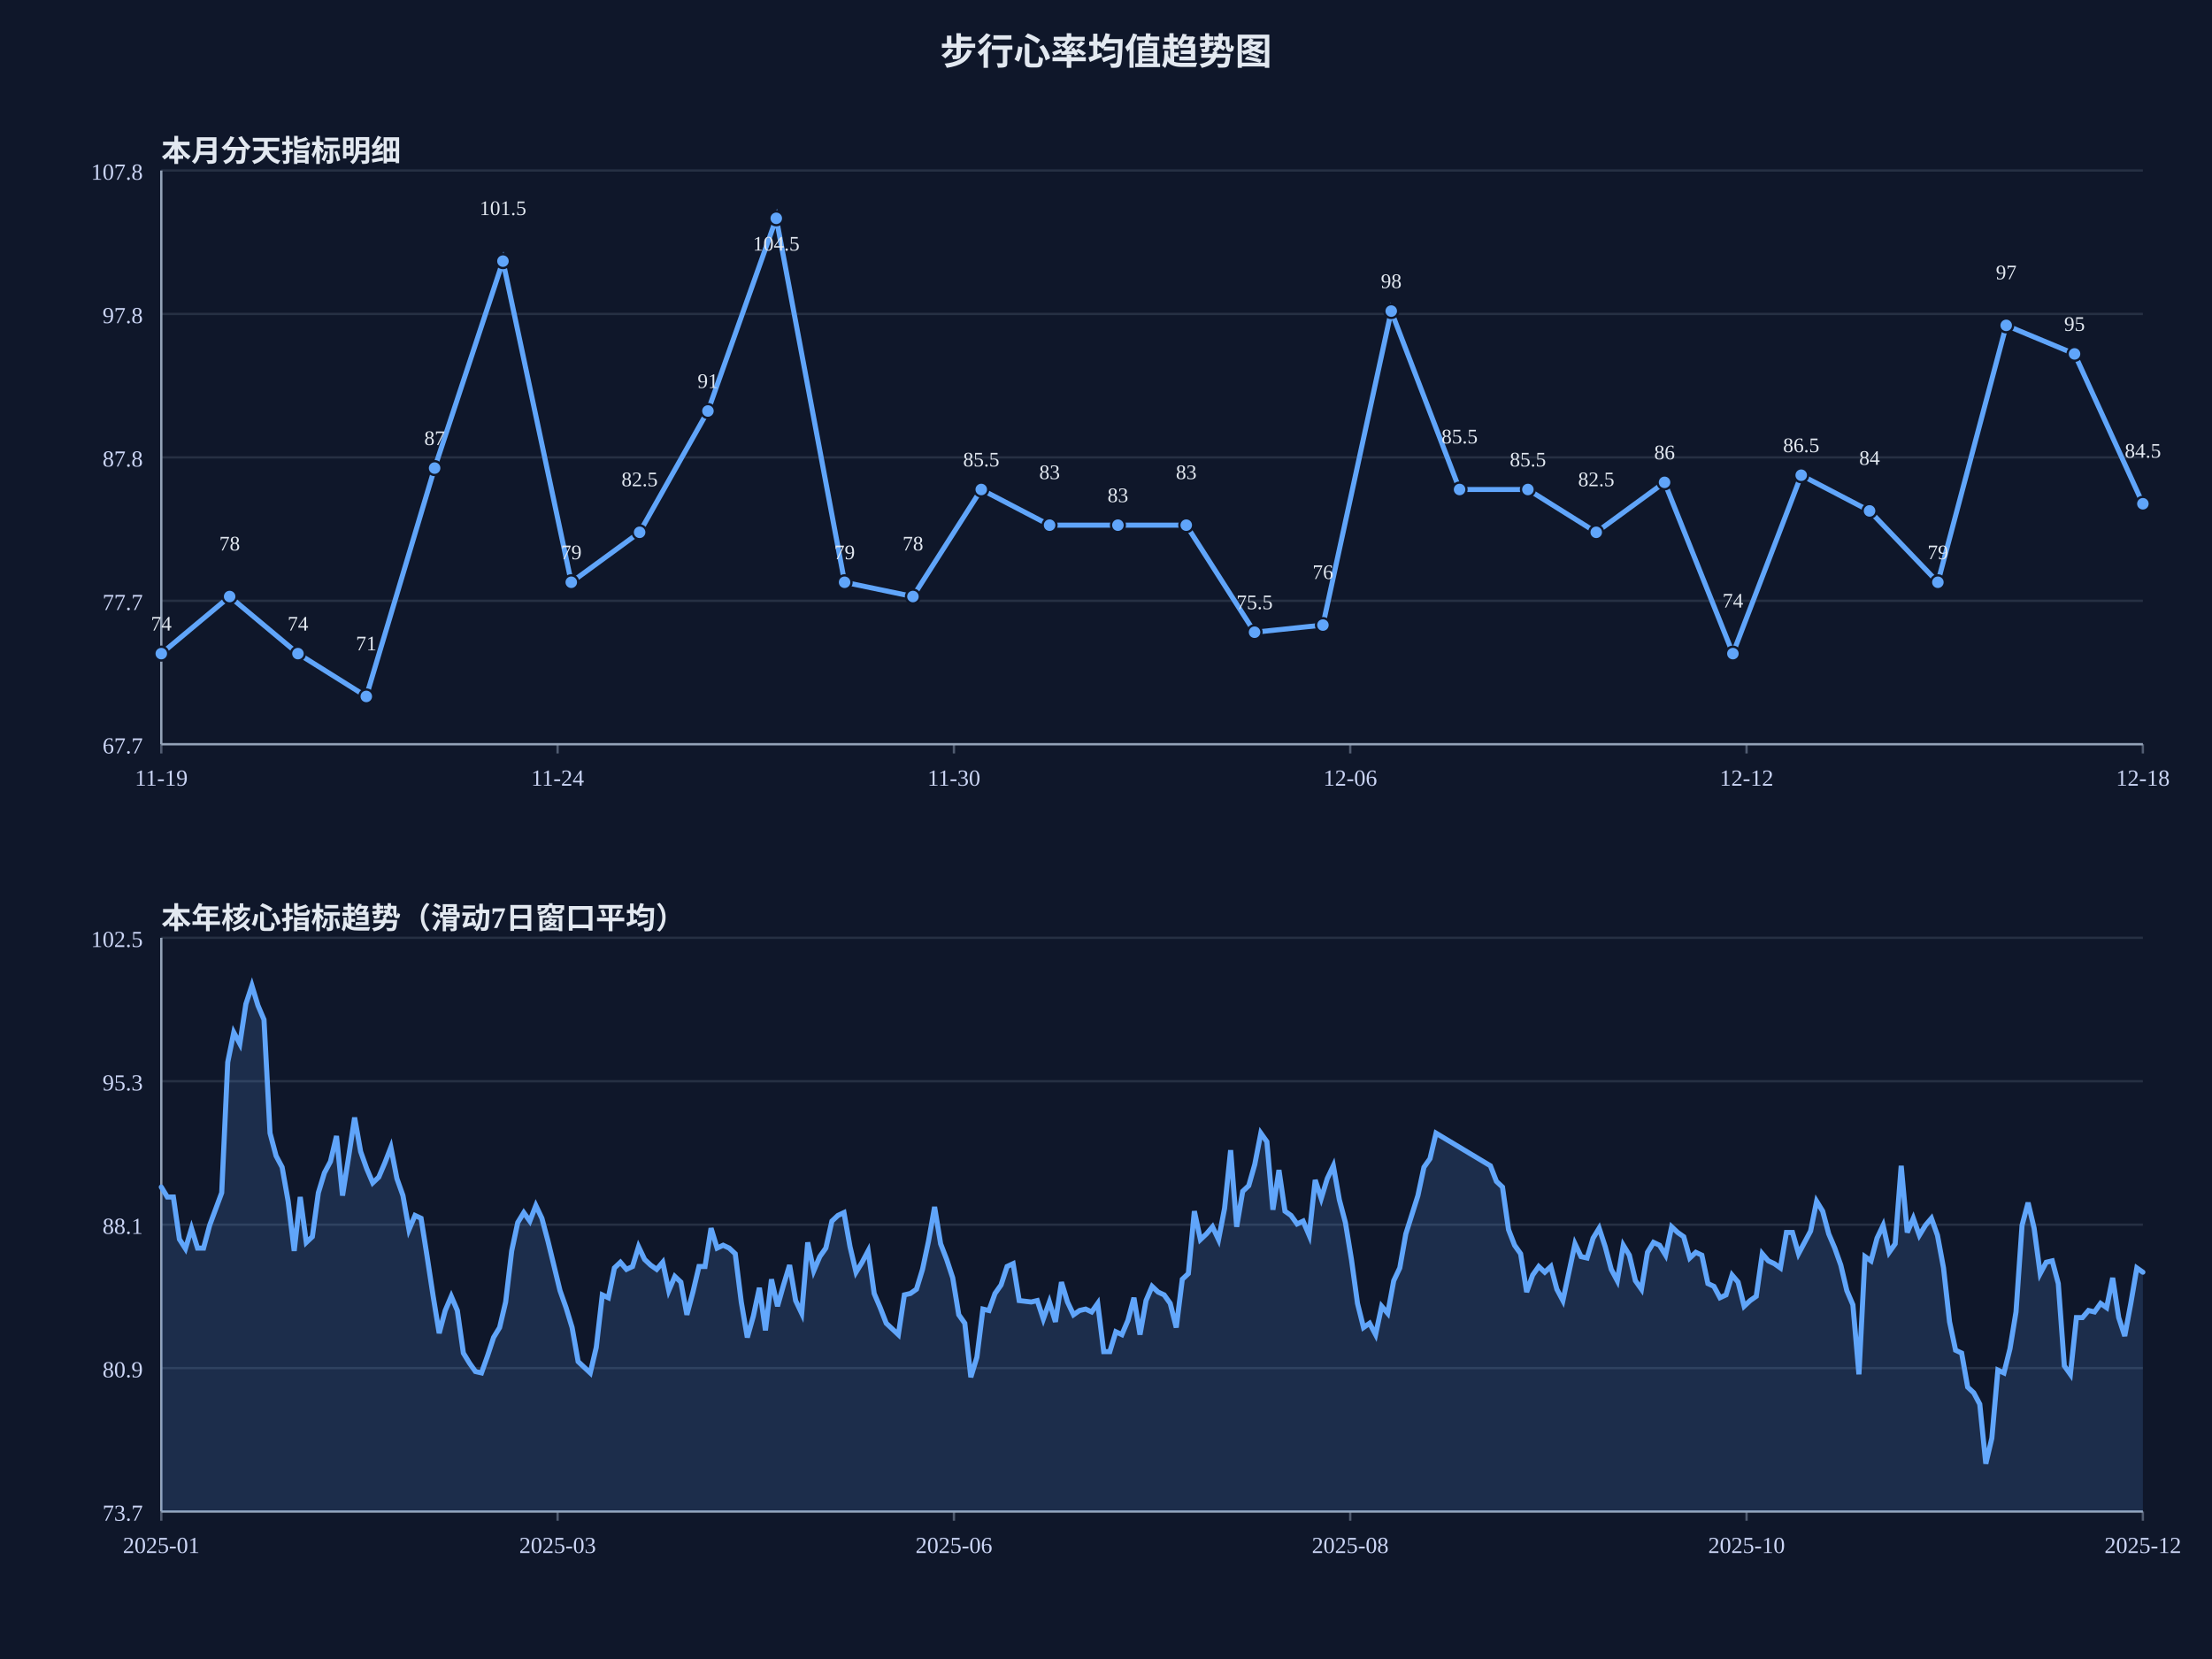
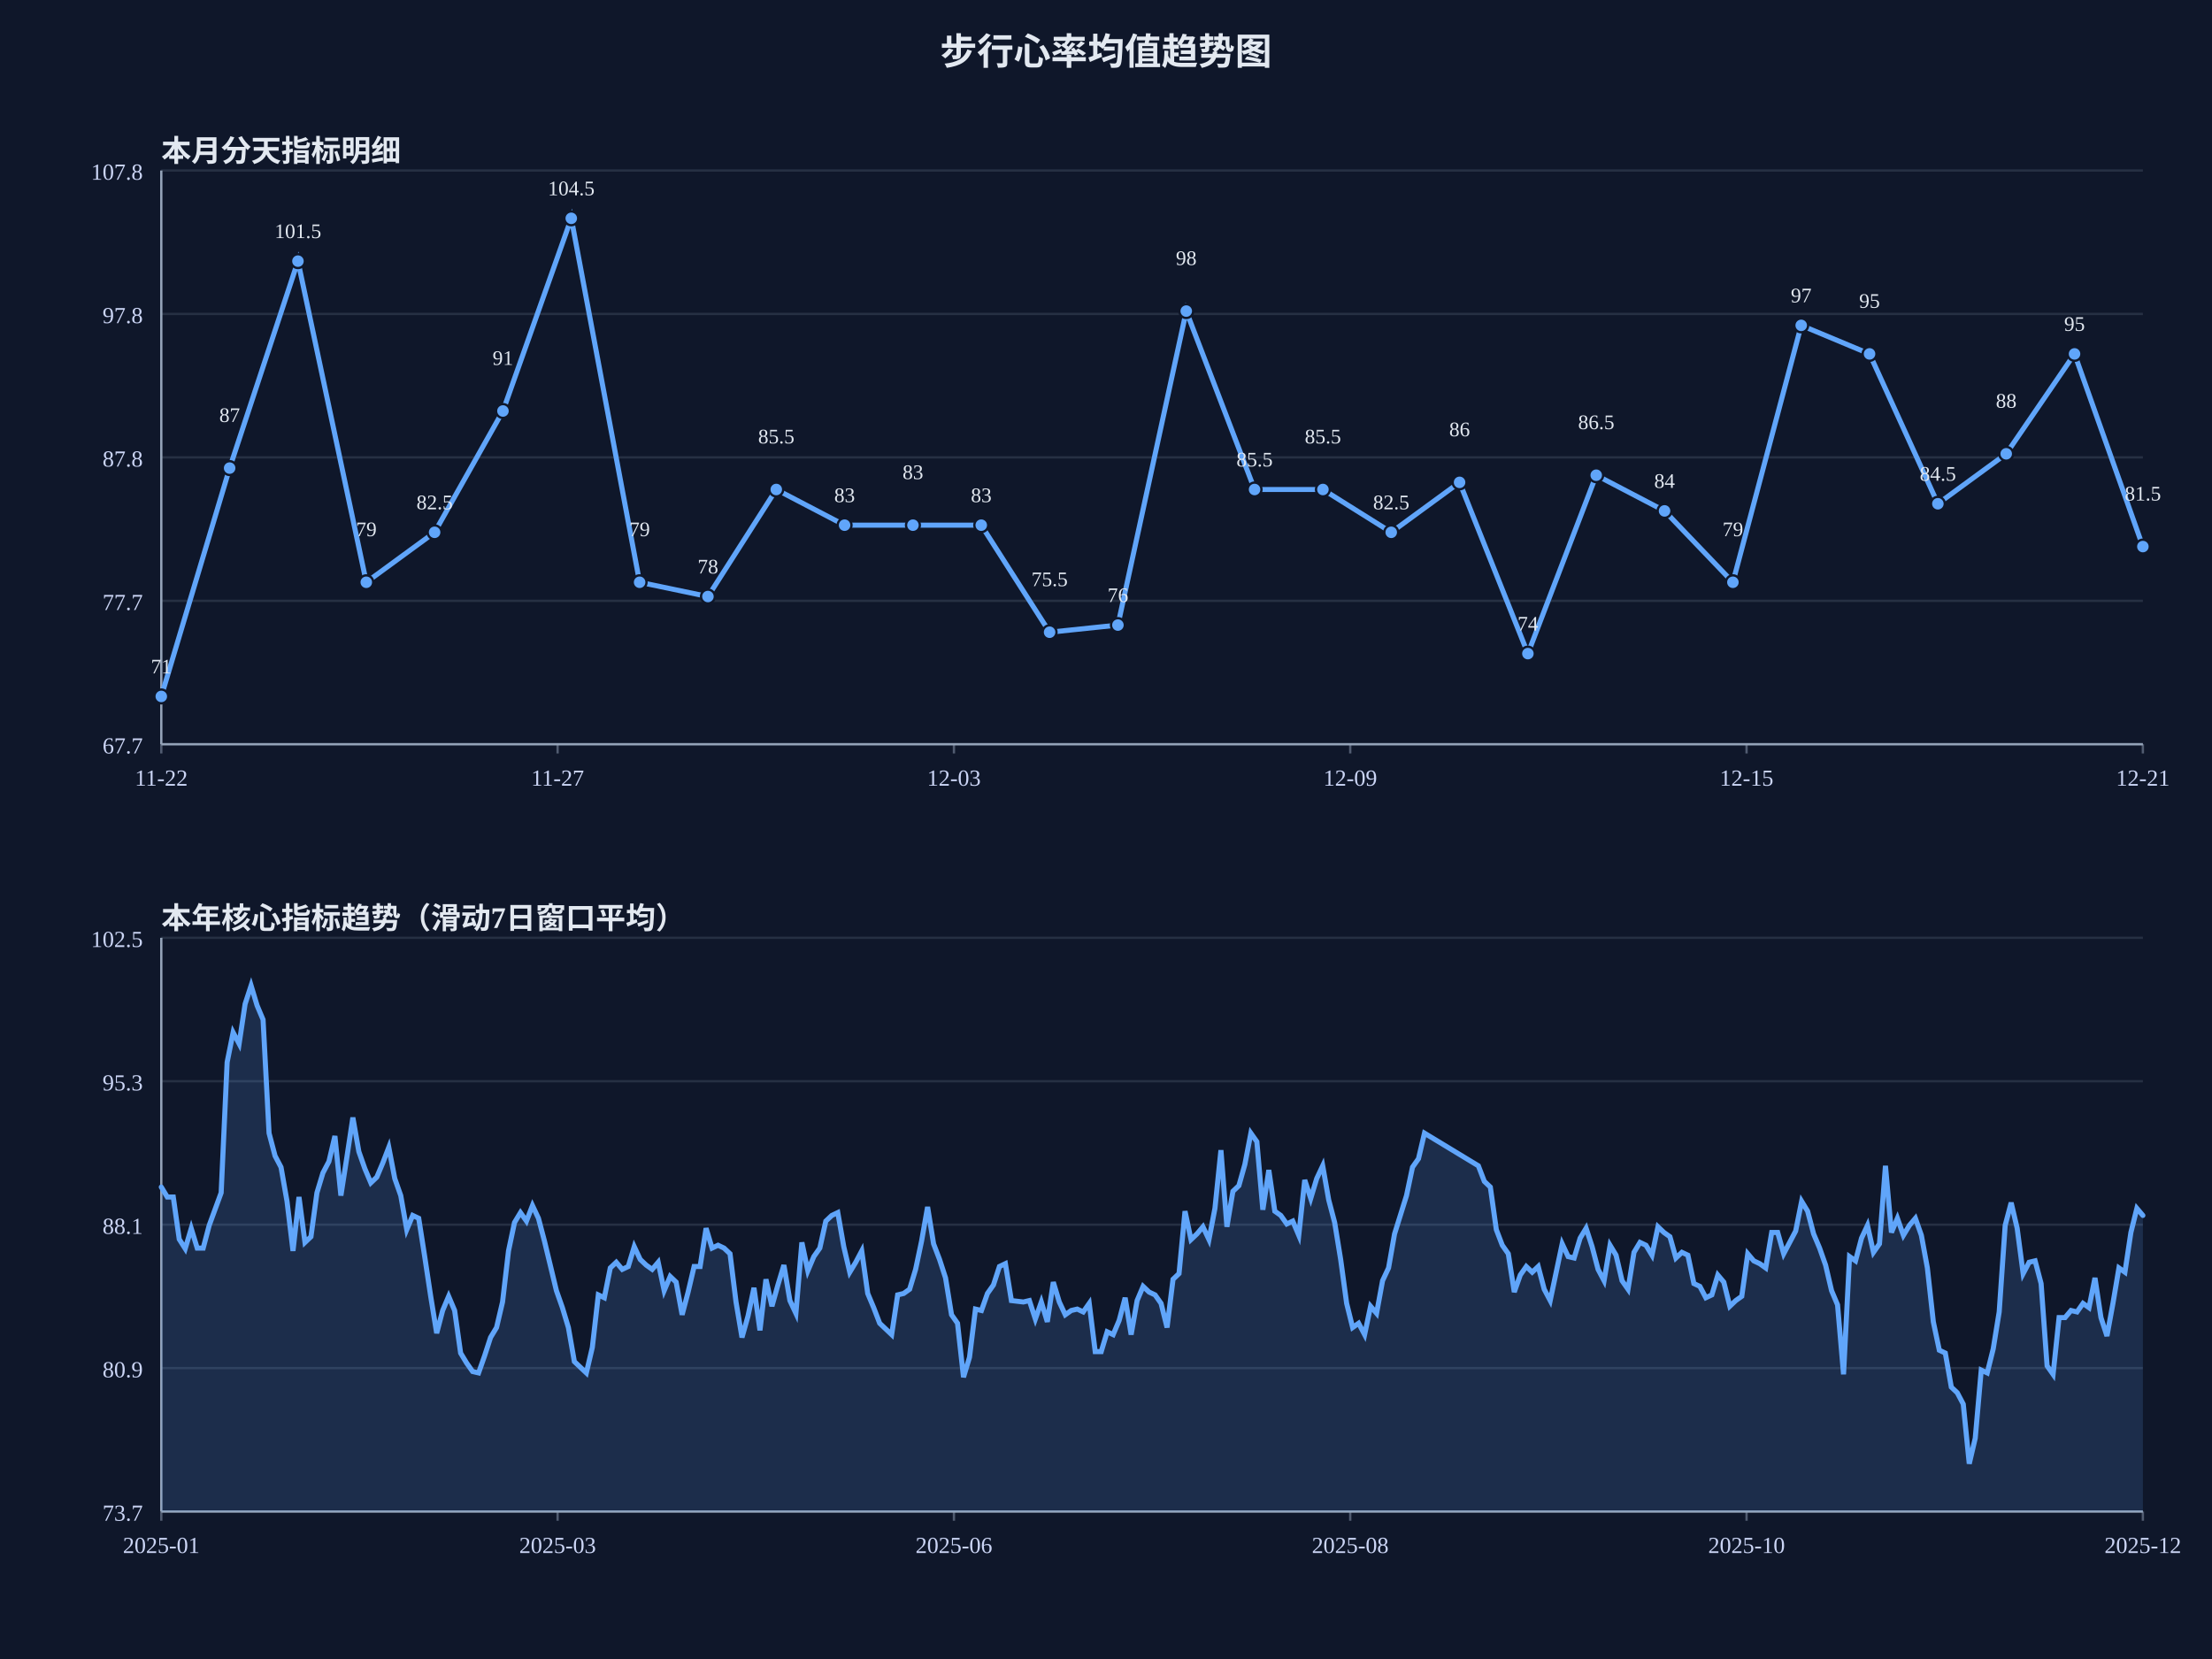
<svg xmlns="http://www.w3.org/2000/svg" viewBox="0 0 960 720" width="960" height="720">
  <rect width="960" height="720" fill="#0f172a" />
  <text x="480" y="28" fill="#e2e8f0" font-size="16" font-weight="700" text-anchor="middle">步行心率均值趋势图</text>
  <text x="70" y="70" fill="#e2e8f0" font-size="13" font-weight="600">本月分天指标明细</text>
  <line x1="70" y1="323.00" x2="930" y2="323.00" stroke="#94a3b8" stroke-opacity="0.18" stroke-width="1" />
  <text x="62" y="327.00" fill="#cbd5f5" font-size="10" text-anchor="end">67.7</text>
  <line x1="70" y1="260.75" x2="930" y2="260.75" stroke="#94a3b8" stroke-opacity="0.18" stroke-width="1" />
  <text x="62" y="264.75" fill="#cbd5f5" font-size="10" text-anchor="end">77.7</text>
  <line x1="70" y1="198.50" x2="930" y2="198.50" stroke="#94a3b8" stroke-opacity="0.18" stroke-width="1" />
  <text x="62" y="202.50" fill="#cbd5f5" font-size="10" text-anchor="end">87.8</text>
  <line x1="70" y1="136.25" x2="930" y2="136.25" stroke="#94a3b8" stroke-opacity="0.18" stroke-width="1" />
  <text x="62" y="140.25" fill="#cbd5f5" font-size="10" text-anchor="end">97.8</text>
  <line x1="70" y1="74.00" x2="930" y2="74.00" stroke="#94a3b8" stroke-opacity="0.18" stroke-width="1" />
  <text x="62" y="78.00" fill="#cbd5f5" font-size="10" text-anchor="end">107.8</text>
  <line x1="70.00" y1="323" x2="70.00" y2="327" stroke="#94a3b8" stroke-opacity="0.5" stroke-width="1" />
-   <text x="70.00" y="341" fill="#cbd5f5" font-size="10" text-anchor="middle">11-19</text>
+   <text x="70.00" y="341" fill="#cbd5f5" font-size="10" text-anchor="middle">11-22</text>
  <line x1="242.00" y1="323" x2="242.00" y2="327" stroke="#94a3b8" stroke-opacity="0.5" stroke-width="1" />
-   <text x="242.00" y="341" fill="#cbd5f5" font-size="10" text-anchor="middle">11-24</text>
+   <text x="242.00" y="341" fill="#cbd5f5" font-size="10" text-anchor="middle">11-27</text>
  <line x1="414.00" y1="323" x2="414.00" y2="327" stroke="#94a3b8" stroke-opacity="0.5" stroke-width="1" />
-   <text x="414.00" y="341" fill="#cbd5f5" font-size="10" text-anchor="middle">11-30</text>
+   <text x="414.00" y="341" fill="#cbd5f5" font-size="10" text-anchor="middle">12-03</text>
  <line x1="586.00" y1="323" x2="586.00" y2="327" stroke="#94a3b8" stroke-opacity="0.5" stroke-width="1" />
-   <text x="586.00" y="341" fill="#cbd5f5" font-size="10" text-anchor="middle">12-06</text>
+   <text x="586.00" y="341" fill="#cbd5f5" font-size="10" text-anchor="middle">12-09</text>
  <line x1="758.00" y1="323" x2="758.00" y2="327" stroke="#94a3b8" stroke-opacity="0.5" stroke-width="1" />
-   <text x="758.00" y="341" fill="#cbd5f5" font-size="10" text-anchor="middle">12-12</text>
+   <text x="758.00" y="341" fill="#cbd5f5" font-size="10" text-anchor="middle">12-15</text>
  <line x1="930.00" y1="323" x2="930.00" y2="327" stroke="#94a3b8" stroke-opacity="0.5" stroke-width="1" />
-   <text x="930.00" y="341" fill="#cbd5f5" font-size="10" text-anchor="middle">12-18</text>
+   <text x="930.00" y="341" fill="#cbd5f5" font-size="10" text-anchor="middle">12-21</text>
  <line x1="70" y1="74" x2="70" y2="323" stroke="#94a3b8" stroke-width="1" />
  <line x1="70" y1="323" x2="930" y2="323" stroke="#94a3b8" stroke-width="1" />
-   <path d="M70.00,283.67 L99.66,258.89 L129.31,283.67 L158.97,302.25 L188.62,203.15 L218.28,113.33 L247.93,252.70 L277.59,231.02 L307.24,178.37 L336.90,94.75 L366.55,252.70 L396.21,258.89 L425.86,212.44 L455.52,227.92 L485.17,227.92 L514.83,227.92 L544.48,274.38 L574.14,271.28 L603.79,135.01 L633.45,212.44 L663.10,212.44 L692.76,231.02 L722.41,209.34 L752.07,283.67 L781.72,206.24 L811.38,221.73 L841.03,252.70 L870.69,141.21 L900.34,153.59 L930.00,218.63" fill="none" stroke="#60a5fa" stroke-width="2.2" stroke-linecap="round" />
-   <circle cx="70.00" cy="283.67" r="3" fill="#60a5fa" stroke="#0f172a" stroke-width="1" />
-   <text x="70.00" y="273.67" fill="#e2e8f0" font-size="9" text-anchor="middle">74</text>
-   <circle cx="99.66" cy="258.89" r="3" fill="#60a5fa" stroke="#0f172a" stroke-width="1" />
-   <text x="99.66" y="238.89" fill="#e2e8f0" font-size="9" text-anchor="middle">78</text>
-   <circle cx="129.31" cy="283.67" r="3" fill="#60a5fa" stroke="#0f172a" stroke-width="1" />
-   <text x="129.31" y="273.67" fill="#e2e8f0" font-size="9" text-anchor="middle">74</text>
-   <circle cx="158.97" cy="302.25" r="3" fill="#60a5fa" stroke="#0f172a" stroke-width="1" />
-   <text x="158.97" y="282.25" fill="#e2e8f0" font-size="9" text-anchor="middle">71</text>
-   <circle cx="188.62" cy="203.15" r="3" fill="#60a5fa" stroke="#0f172a" stroke-width="1" />
-   <text x="188.62" y="193.15" fill="#e2e8f0" font-size="9" text-anchor="middle">87</text>
-   <circle cx="218.28" cy="113.33" r="3" fill="#60a5fa" stroke="#0f172a" stroke-width="1" />
-   <text x="218.28" y="93.33" fill="#e2e8f0" font-size="9" text-anchor="middle">101.5</text>
-   <circle cx="247.93" cy="252.70" r="3" fill="#60a5fa" stroke="#0f172a" stroke-width="1" />
-   <text x="247.93" y="242.70" fill="#e2e8f0" font-size="9" text-anchor="middle">79</text>
-   <circle cx="277.59" cy="231.02" r="3" fill="#60a5fa" stroke="#0f172a" stroke-width="1" />
-   <text x="277.59" y="211.02" fill="#e2e8f0" font-size="9" text-anchor="middle">82.5</text>
-   <circle cx="307.24" cy="178.37" r="3" fill="#60a5fa" stroke="#0f172a" stroke-width="1" />
-   <text x="307.24" y="168.37" fill="#e2e8f0" font-size="9" text-anchor="middle">91</text>
-   <circle cx="336.90" cy="94.75" r="3" fill="#60a5fa" stroke="#0f172a" stroke-width="1" />
-   <text x="336.90" y="108.75" fill="#e2e8f0" font-size="9" text-anchor="middle">104.5</text>
-   <circle cx="366.55" cy="252.70" r="3" fill="#60a5fa" stroke="#0f172a" stroke-width="1" />
-   <text x="366.55" y="242.70" fill="#e2e8f0" font-size="9" text-anchor="middle">79</text>
-   <circle cx="396.21" cy="258.89" r="3" fill="#60a5fa" stroke="#0f172a" stroke-width="1" />
-   <text x="396.21" y="238.89" fill="#e2e8f0" font-size="9" text-anchor="middle">78</text>
-   <circle cx="425.86" cy="212.44" r="3" fill="#60a5fa" stroke="#0f172a" stroke-width="1" />
-   <text x="425.86" y="202.44" fill="#e2e8f0" font-size="9" text-anchor="middle">85.5</text>
-   <circle cx="455.52" cy="227.92" r="3" fill="#60a5fa" stroke="#0f172a" stroke-width="1" />
-   <text x="455.52" y="207.92" fill="#e2e8f0" font-size="9" text-anchor="middle">83</text>
-   <circle cx="485.17" cy="227.92" r="3" fill="#60a5fa" stroke="#0f172a" stroke-width="1" />
-   <text x="485.17" y="217.92" fill="#e2e8f0" font-size="9" text-anchor="middle">83</text>
-   <circle cx="514.83" cy="227.92" r="3" fill="#60a5fa" stroke="#0f172a" stroke-width="1" />
-   <text x="514.83" y="207.92" fill="#e2e8f0" font-size="9" text-anchor="middle">83</text>
-   <circle cx="544.48" cy="274.38" r="3" fill="#60a5fa" stroke="#0f172a" stroke-width="1" />
-   <text x="544.48" y="264.38" fill="#e2e8f0" font-size="9" text-anchor="middle">75.5</text>
-   <circle cx="574.14" cy="271.28" r="3" fill="#60a5fa" stroke="#0f172a" stroke-width="1" />
-   <text x="574.14" y="251.28" fill="#e2e8f0" font-size="9" text-anchor="middle">76</text>
-   <circle cx="603.79" cy="135.01" r="3" fill="#60a5fa" stroke="#0f172a" stroke-width="1" />
-   <text x="603.79" y="125.01" fill="#e2e8f0" font-size="9" text-anchor="middle">98</text>
-   <circle cx="633.45" cy="212.44" r="3" fill="#60a5fa" stroke="#0f172a" stroke-width="1" />
-   <text x="633.45" y="192.44" fill="#e2e8f0" font-size="9" text-anchor="middle">85.5</text>
-   <circle cx="663.10" cy="212.44" r="3" fill="#60a5fa" stroke="#0f172a" stroke-width="1" />
-   <text x="663.10" y="202.44" fill="#e2e8f0" font-size="9" text-anchor="middle">85.5</text>
-   <circle cx="692.76" cy="231.02" r="3" fill="#60a5fa" stroke="#0f172a" stroke-width="1" />
-   <text x="692.76" y="211.02" fill="#e2e8f0" font-size="9" text-anchor="middle">82.5</text>
-   <circle cx="722.41" cy="209.34" r="3" fill="#60a5fa" stroke="#0f172a" stroke-width="1" />
-   <text x="722.41" y="199.34" fill="#e2e8f0" font-size="9" text-anchor="middle">86</text>
-   <circle cx="752.07" cy="283.67" r="3" fill="#60a5fa" stroke="#0f172a" stroke-width="1" />
-   <text x="752.07" y="263.67" fill="#e2e8f0" font-size="9" text-anchor="middle">74</text>
-   <circle cx="781.72" cy="206.24" r="3" fill="#60a5fa" stroke="#0f172a" stroke-width="1" />
-   <text x="781.72" y="196.24" fill="#e2e8f0" font-size="9" text-anchor="middle">86.5</text>
-   <circle cx="811.38" cy="221.73" r="3" fill="#60a5fa" stroke="#0f172a" stroke-width="1" />
-   <text x="811.38" y="201.73" fill="#e2e8f0" font-size="9" text-anchor="middle">84</text>
-   <circle cx="841.03" cy="252.70" r="3" fill="#60a5fa" stroke="#0f172a" stroke-width="1" />
-   <text x="841.03" y="242.70" fill="#e2e8f0" font-size="9" text-anchor="middle">79</text>
-   <circle cx="870.69" cy="141.21" r="3" fill="#60a5fa" stroke="#0f172a" stroke-width="1" />
-   <text x="870.69" y="121.21" fill="#e2e8f0" font-size="9" text-anchor="middle">97</text>
+   <path d="M70.00,302.25 L99.66,203.15 L129.31,113.33 L158.97,252.70 L188.62,231.02 L218.28,178.37 L247.93,94.75 L277.59,252.70 L307.24,258.89 L336.90,212.44 L366.55,227.92 L396.21,227.92 L425.86,227.92 L455.52,274.38 L485.17,271.28 L514.83,135.01 L544.48,212.44 L574.14,212.44 L603.79,231.02 L633.45,209.34 L663.10,283.67 L692.76,206.24 L722.41,221.73 L752.07,252.70 L781.72,141.21 L811.38,153.59 L841.03,218.63 L870.69,196.95 L900.34,153.59 L930.00,237.21" fill="none" stroke="#60a5fa" stroke-width="2.2" stroke-linecap="round" />
+   <circle cx="70.00" cy="302.25" r="3" fill="#60a5fa" stroke="#0f172a" stroke-width="1" />
+   <text x="70.00" y="292.25" fill="#e2e8f0" font-size="9" text-anchor="middle">71</text>
+   <circle cx="99.66" cy="203.15" r="3" fill="#60a5fa" stroke="#0f172a" stroke-width="1" />
+   <text x="99.66" y="183.15" fill="#e2e8f0" font-size="9" text-anchor="middle">87</text>
+   <circle cx="129.31" cy="113.33" r="3" fill="#60a5fa" stroke="#0f172a" stroke-width="1" />
+   <text x="129.31" y="103.33" fill="#e2e8f0" font-size="9" text-anchor="middle">101.5</text>
+   <circle cx="158.97" cy="252.70" r="3" fill="#60a5fa" stroke="#0f172a" stroke-width="1" />
+   <text x="158.97" y="232.70" fill="#e2e8f0" font-size="9" text-anchor="middle">79</text>
+   <circle cx="188.62" cy="231.02" r="3" fill="#60a5fa" stroke="#0f172a" stroke-width="1" />
+   <text x="188.62" y="221.02" fill="#e2e8f0" font-size="9" text-anchor="middle">82.5</text>
+   <circle cx="218.28" cy="178.37" r="3" fill="#60a5fa" stroke="#0f172a" stroke-width="1" />
+   <text x="218.28" y="158.37" fill="#e2e8f0" font-size="9" text-anchor="middle">91</text>
+   <circle cx="247.93" cy="94.75" r="3" fill="#60a5fa" stroke="#0f172a" stroke-width="1" />
+   <text x="247.93" y="84.75" fill="#e2e8f0" font-size="9" text-anchor="middle">104.5</text>
+   <circle cx="277.59" cy="252.70" r="3" fill="#60a5fa" stroke="#0f172a" stroke-width="1" />
+   <text x="277.59" y="232.70" fill="#e2e8f0" font-size="9" text-anchor="middle">79</text>
+   <circle cx="307.24" cy="258.89" r="3" fill="#60a5fa" stroke="#0f172a" stroke-width="1" />
+   <text x="307.24" y="248.89" fill="#e2e8f0" font-size="9" text-anchor="middle">78</text>
+   <circle cx="336.90" cy="212.44" r="3" fill="#60a5fa" stroke="#0f172a" stroke-width="1" />
+   <text x="336.90" y="192.44" fill="#e2e8f0" font-size="9" text-anchor="middle">85.5</text>
+   <circle cx="366.55" cy="227.92" r="3" fill="#60a5fa" stroke="#0f172a" stroke-width="1" />
+   <text x="366.55" y="217.92" fill="#e2e8f0" font-size="9" text-anchor="middle">83</text>
+   <circle cx="396.21" cy="227.92" r="3" fill="#60a5fa" stroke="#0f172a" stroke-width="1" />
+   <text x="396.21" y="207.92" fill="#e2e8f0" font-size="9" text-anchor="middle">83</text>
+   <circle cx="425.86" cy="227.92" r="3" fill="#60a5fa" stroke="#0f172a" stroke-width="1" />
+   <text x="425.86" y="217.92" fill="#e2e8f0" font-size="9" text-anchor="middle">83</text>
+   <circle cx="455.52" cy="274.38" r="3" fill="#60a5fa" stroke="#0f172a" stroke-width="1" />
+   <text x="455.52" y="254.38" fill="#e2e8f0" font-size="9" text-anchor="middle">75.5</text>
+   <circle cx="485.17" cy="271.28" r="3" fill="#60a5fa" stroke="#0f172a" stroke-width="1" />
+   <text x="485.17" y="261.28" fill="#e2e8f0" font-size="9" text-anchor="middle">76</text>
+   <circle cx="514.83" cy="135.01" r="3" fill="#60a5fa" stroke="#0f172a" stroke-width="1" />
+   <text x="514.83" y="115.01" fill="#e2e8f0" font-size="9" text-anchor="middle">98</text>
+   <circle cx="544.48" cy="212.44" r="3" fill="#60a5fa" stroke="#0f172a" stroke-width="1" />
+   <text x="544.48" y="202.44" fill="#e2e8f0" font-size="9" text-anchor="middle">85.5</text>
+   <circle cx="574.14" cy="212.44" r="3" fill="#60a5fa" stroke="#0f172a" stroke-width="1" />
+   <text x="574.14" y="192.44" fill="#e2e8f0" font-size="9" text-anchor="middle">85.5</text>
+   <circle cx="603.79" cy="231.02" r="3" fill="#60a5fa" stroke="#0f172a" stroke-width="1" />
+   <text x="603.79" y="221.02" fill="#e2e8f0" font-size="9" text-anchor="middle">82.5</text>
+   <circle cx="633.45" cy="209.34" r="3" fill="#60a5fa" stroke="#0f172a" stroke-width="1" />
+   <text x="633.45" y="189.34" fill="#e2e8f0" font-size="9" text-anchor="middle">86</text>
+   <circle cx="663.10" cy="283.67" r="3" fill="#60a5fa" stroke="#0f172a" stroke-width="1" />
+   <text x="663.10" y="273.67" fill="#e2e8f0" font-size="9" text-anchor="middle">74</text>
+   <circle cx="692.76" cy="206.24" r="3" fill="#60a5fa" stroke="#0f172a" stroke-width="1" />
+   <text x="692.76" y="186.24" fill="#e2e8f0" font-size="9" text-anchor="middle">86.5</text>
+   <circle cx="722.41" cy="221.73" r="3" fill="#60a5fa" stroke="#0f172a" stroke-width="1" />
+   <text x="722.41" y="211.73" fill="#e2e8f0" font-size="9" text-anchor="middle">84</text>
+   <circle cx="752.07" cy="252.70" r="3" fill="#60a5fa" stroke="#0f172a" stroke-width="1" />
+   <text x="752.07" y="232.70" fill="#e2e8f0" font-size="9" text-anchor="middle">79</text>
+   <circle cx="781.72" cy="141.21" r="3" fill="#60a5fa" stroke="#0f172a" stroke-width="1" />
+   <text x="781.72" y="131.21" fill="#e2e8f0" font-size="9" text-anchor="middle">97</text>
+   <circle cx="811.38" cy="153.59" r="3" fill="#60a5fa" stroke="#0f172a" stroke-width="1" />
+   <text x="811.38" y="133.59" fill="#e2e8f0" font-size="9" text-anchor="middle">95</text>
+   <circle cx="841.03" cy="218.63" r="3" fill="#60a5fa" stroke="#0f172a" stroke-width="1" />
+   <text x="841.03" y="208.63" fill="#e2e8f0" font-size="9" text-anchor="middle">84.5</text>
+   <circle cx="870.69" cy="196.95" r="3" fill="#60a5fa" stroke="#0f172a" stroke-width="1" />
+   <text x="870.69" y="176.95" fill="#e2e8f0" font-size="9" text-anchor="middle">88</text>
  <circle cx="900.34" cy="153.59" r="3" fill="#60a5fa" stroke="#0f172a" stroke-width="1" />
  <text x="900.34" y="143.59" fill="#e2e8f0" font-size="9" text-anchor="middle">95</text>
-   <circle cx="930.00" cy="218.63" r="3" fill="#60a5fa" stroke="#0f172a" stroke-width="1" />
-   <text x="930.00" y="198.63" fill="#e2e8f0" font-size="9" text-anchor="middle">84.5</text>
+   <circle cx="930.00" cy="237.21" r="3" fill="#60a5fa" stroke="#0f172a" stroke-width="1" />
+   <text x="930.00" y="217.21" fill="#e2e8f0" font-size="9" text-anchor="middle">81.5</text>
  <text x="70" y="403" fill="#e2e8f0" font-size="13" font-weight="600">本年核心指标趋势（滑动7日窗口平均）</text>
  <line x1="70" y1="656.00" x2="930" y2="656.00" stroke="#94a3b8" stroke-opacity="0.18" stroke-width="1" />
  <text x="62" y="660.00" fill="#cbd5f5" font-size="10" text-anchor="end">73.7</text>
  <line x1="70" y1="593.75" x2="930" y2="593.75" stroke="#94a3b8" stroke-opacity="0.18" stroke-width="1" />
  <text x="62" y="597.75" fill="#cbd5f5" font-size="10" text-anchor="end">80.9</text>
  <line x1="70" y1="531.50" x2="930" y2="531.50" stroke="#94a3b8" stroke-opacity="0.18" stroke-width="1" />
  <text x="62" y="535.50" fill="#cbd5f5" font-size="10" text-anchor="end">88.1</text>
  <line x1="70" y1="469.25" x2="930" y2="469.25" stroke="#94a3b8" stroke-opacity="0.18" stroke-width="1" />
  <text x="62" y="473.25" fill="#cbd5f5" font-size="10" text-anchor="end">95.3</text>
  <line x1="70" y1="407.00" x2="930" y2="407.00" stroke="#94a3b8" stroke-opacity="0.18" stroke-width="1" />
  <text x="62" y="411.00" fill="#cbd5f5" font-size="10" text-anchor="end">102.5</text>
  <line x1="70.00" y1="656" x2="70.00" y2="660" stroke="#94a3b8" stroke-opacity="0.5" stroke-width="1" />
  <text x="70.00" y="674" fill="#cbd5f5" font-size="10" text-anchor="middle">2025-01</text>
  <line x1="242.00" y1="656" x2="242.00" y2="660" stroke="#94a3b8" stroke-opacity="0.5" stroke-width="1" />
  <text x="242.00" y="674" fill="#cbd5f5" font-size="10" text-anchor="middle">2025-03</text>
  <line x1="414.00" y1="656" x2="414.00" y2="660" stroke="#94a3b8" stroke-opacity="0.5" stroke-width="1" />
  <text x="414.00" y="674" fill="#cbd5f5" font-size="10" text-anchor="middle">2025-06</text>
  <line x1="586.00" y1="656" x2="586.00" y2="660" stroke="#94a3b8" stroke-opacity="0.5" stroke-width="1" />
  <text x="586.00" y="674" fill="#cbd5f5" font-size="10" text-anchor="middle">2025-08</text>
  <line x1="758.00" y1="656" x2="758.00" y2="660" stroke="#94a3b8" stroke-opacity="0.5" stroke-width="1" />
  <text x="758.00" y="674" fill="#cbd5f5" font-size="10" text-anchor="middle">2025-10</text>
  <line x1="930.00" y1="656" x2="930.00" y2="660" stroke="#94a3b8" stroke-opacity="0.5" stroke-width="1" />
  <text x="930.00" y="674" fill="#cbd5f5" font-size="10" text-anchor="middle">2025-12</text>
  <line x1="70" y1="407" x2="70" y2="656" stroke="#94a3b8" stroke-width="1" />
  <line x1="70" y1="656" x2="930" y2="656" stroke="#94a3b8" stroke-width="1" />
-   <path d="M70.00,656.00 L70.00,515.18 L72.62,519.49 L75.24,519.49 L77.87,537.81 L80.49,541.91 L83.11,533.14 L85.73,541.66 L88.35,541.66 L90.98,531.81 L96.22,517.65 L98.84,461.00 L101.46,448.07 L104.09,452.99 L106.71,435.75 L109.33,427.75 L111.95,436.37 L114.57,442.53 L117.20,491.79 L119.82,501.64 L122.44,506.56 L125.06,521.34 L127.68,542.89 L130.30,519.49 L132.93,539.20 L135.55,536.73 L138.17,517.65 L140.79,509.03 L143.41,504.10 L146.04,493.02 L148.66,518.88 L151.28,502.25 L153.90,485.01 L156.52,499.79 L159.15,507.18 L161.77,513.34 L164.39,510.87 L167.01,504.72 L169.63,497.94 L172.26,511.49 L174.88,518.88 L177.50,533.66 L180.12,527.50 L182.74,528.73 L185.37,545.35 L187.99,562.59 L190.61,578.60 L193.23,568.75 L195.85,562.59 L198.48,568.75 L201.10,587.22 L203.72,591.53 L206.34,595.23 L208.96,595.84 L211.59,588.45 L214.21,580.45 L216.83,576.14 L219.45,565.06 L222.07,542.89 L224.70,530.58 L227.32,526.27 L229.94,529.96 L232.56,523.19 L235.18,528.73 L237.80,538.58 L243.05,560.13 L245.67,567.52 L248.29,576.14 L250.91,590.92 L253.54,593.38 L256.16,595.84 L258.78,584.76 L261.40,561.98 L264.02,563.21 L266.65,550.28 L269.27,547.82 L271.89,550.90 L274.51,549.66 L277.13,541.04 L279.76,546.59 L282.38,549.05 L285.00,550.90 L287.62,547.82 L290.24,560.13 L292.87,553.97 L295.49,556.44 L298.11,570.60 L300.73,560.75 L303.35,549.66 L305.98,549.66 L308.60,533.04 L311.22,541.66 L313.84,540.43 L316.46,541.66 L319.09,544.12 L321.71,565.06 L324.33,580.45 L326.95,571.21 L329.57,558.90 L332.20,577.37 L334.82,555.21 L337.44,566.90 L340.06,557.67 L342.68,549.05 L345.30,564.44 L347.93,569.98 L350.55,539.20 L353.17,551.51 L355.79,545.35 L358.41,541.66 L361.04,529.96 L363.66,527.50 L366.28,526.27 L368.90,541.04 L371.52,552.13 L374.15,547.82 L376.77,542.89 L379.39,561.36 L382.01,567.52 L384.63,574.29 L389.88,579.22 L392.50,561.98 L395.12,561.36 L397.74,559.52 L400.37,550.90 L402.99,538.58 L405.61,523.80 L408.23,539.81 L410.85,546.59 L413.48,554.59 L416.10,570.60 L418.72,574.29 L421.34,597.69 L423.96,589.07 L426.59,568.14 L429.21,568.75 L431.83,561.36 L434.45,557.67 L437.07,549.66 L439.70,548.43 L442.32,564.44 L447.56,565.06 L450.18,564.44 L452.80,572.45 L455.43,565.06 L458.05,573.68 L460.67,556.44 L463.29,565.06 L465.91,570.60 L468.54,568.75 L471.16,568.14 L473.78,569.37 L476.40,565.67 L479.02,586.61 L481.65,586.61 L484.27,577.99 L486.89,579.22 L489.51,573.06 L492.13,563.21 L494.76,579.22 L497.38,564.44 L500.00,558.28 L502.62,560.75 L505.24,561.98 L507.87,565.67 L510.49,576.14 L513.11,555.21 L515.73,552.74 L518.35,525.65 L520.98,537.97 L523.60,535.50 L526.22,532.42 L528.84,537.97 L531.46,524.42 L534.09,499.17 L536.71,532.42 L539.33,517.03 L541.95,514.57 L544.57,505.33 L547.20,491.79 L549.82,495.48 L552.44,525.03 L555.06,507.79 L557.68,525.65 L560.30,527.50 L562.93,531.19 L565.55,529.96 L568.17,536.12 L570.79,512.10 L573.41,520.11 L576.04,511.49 L578.66,505.95 L581.28,520.72 L583.90,530.58 L586.52,546.59 L589.15,565.67 L591.77,576.14 L594.39,574.29 L597.01,579.22 L599.63,566.90 L602.26,569.98 L604.88,555.82 L607.50,550.28 L610.12,535.50 L615.37,518.88 L617.99,506.56 L620.61,502.87 L623.23,491.79 L646.83,505.95 L649.45,512.72 L652.07,515.18 L654.70,533.66 L657.32,540.43 L659.94,544.12 L662.56,560.75 L665.18,553.36 L667.80,549.66 L670.43,552.13 L673.05,549.66 L675.67,559.52 L678.29,564.44 L680.91,552.13 L683.54,539.81 L686.16,545.35 L688.78,545.97 L691.40,537.35 L694.02,533.04 L696.65,541.04 L699.27,550.90 L701.89,555.82 L704.51,540.43 L707.13,544.74 L709.76,555.82 L712.38,559.52 L715.00,543.51 L717.62,539.20 L720.24,540.43 L722.87,544.74 L725.49,532.42 L728.11,534.89 L730.73,536.73 L733.35,545.97 L735.98,543.51 L738.60,544.74 L741.22,557.05 L743.84,558.28 L746.46,563.21 L749.09,561.98 L751.71,553.36 L754.33,556.44 L756.95,566.90 L759.57,564.44 L762.20,562.59 L764.82,544.12 L767.44,547.20 L770.06,548.43 L772.68,550.28 L775.30,534.89 L777.93,534.89 L780.55,544.12 L783.17,539.20 L785.79,534.27 L788.41,521.34 L791.04,525.65 L793.66,535.50 L796.28,541.66 L798.90,549.05 L801.52,560.13 L804.15,566.29 L806.77,596.46 L809.39,545.35 L812.01,547.20 L814.63,537.35 L817.26,531.81 L819.88,543.51 L822.50,539.81 L825.12,505.95 L827.74,534.89 L830.37,528.73 L832.99,536.12 L835.61,531.81 L838.23,528.73 L840.85,536.12 L843.48,550.28 L846.10,573.68 L848.72,585.99 L851.34,587.22 L853.96,602.00 L856.59,604.46 L859.21,609.39 L861.83,635.25 L864.45,624.17 L867.07,594.61 L869.70,595.84 L872.32,585.38 L874.94,569.37 L877.56,531.81 L880.18,521.96 L882.80,533.04 L885.43,552.74 L888.05,547.82 L890.67,547.20 L893.29,557.05 L895.91,592.76 L898.54,596.46 L901.16,571.83 L903.78,571.83 L906.40,568.75 L909.02,569.37 L911.65,565.67 L914.27,567.52 L916.89,554.59 L919.51,571.83 L922.13,579.83 L924.76,565.67 L927.38,550.28 L930.00,552.13 L930.00,656.00 Z" fill="#60a5fa" fill-opacity="0.16" stroke="none" />
-   <path d="M70.00,515.18 L72.62,519.49 L75.24,519.49 L77.87,537.81 L80.49,541.91 L83.11,533.14 L85.73,541.66 L88.35,541.66 L90.98,531.81 L96.22,517.65 L98.84,461.00 L101.46,448.07 L104.09,452.99 L106.71,435.75 L109.33,427.75 L111.95,436.37 L114.57,442.53 L117.20,491.79 L119.82,501.64 L122.44,506.56 L125.06,521.34 L127.68,542.89 L130.30,519.49 L132.93,539.20 L135.55,536.73 L138.17,517.65 L140.79,509.03 L143.41,504.10 L146.04,493.02 L148.66,518.88 L151.28,502.25 L153.90,485.01 L156.52,499.79 L159.15,507.18 L161.77,513.34 L164.39,510.87 L167.01,504.72 L169.63,497.94 L172.26,511.49 L174.88,518.88 L177.50,533.66 L180.12,527.50 L182.74,528.73 L185.37,545.35 L187.99,562.59 L190.61,578.60 L193.23,568.75 L195.85,562.59 L198.48,568.75 L201.10,587.22 L203.72,591.53 L206.34,595.23 L208.96,595.84 L211.59,588.45 L214.21,580.45 L216.83,576.14 L219.45,565.06 L222.07,542.89 L224.70,530.58 L227.32,526.27 L229.94,529.96 L232.56,523.19 L235.18,528.73 L237.80,538.58 L243.05,560.13 L245.67,567.52 L248.29,576.14 L250.91,590.92 L253.54,593.38 L256.16,595.84 L258.78,584.76 L261.40,561.98 L264.02,563.21 L266.65,550.28 L269.27,547.82 L271.89,550.90 L274.51,549.66 L277.13,541.04 L279.76,546.59 L282.38,549.05 L285.00,550.90 L287.62,547.82 L290.24,560.13 L292.87,553.97 L295.49,556.44 L298.11,570.60 L300.73,560.75 L303.35,549.66 L305.98,549.66 L308.60,533.04 L311.22,541.66 L313.84,540.43 L316.46,541.66 L319.09,544.12 L321.71,565.06 L324.33,580.45 L326.95,571.21 L329.57,558.90 L332.20,577.37 L334.82,555.21 L337.44,566.90 L340.06,557.67 L342.68,549.05 L345.30,564.44 L347.93,569.98 L350.55,539.20 L353.17,551.51 L355.79,545.35 L358.41,541.66 L361.04,529.96 L363.66,527.50 L366.28,526.27 L368.90,541.04 L371.52,552.13 L374.15,547.82 L376.77,542.89 L379.39,561.36 L382.01,567.52 L384.63,574.29 L389.88,579.22 L392.50,561.98 L395.12,561.36 L397.74,559.52 L400.37,550.90 L402.99,538.58 L405.61,523.80 L408.23,539.81 L410.85,546.59 L413.48,554.59 L416.10,570.60 L418.72,574.29 L421.34,597.69 L423.96,589.07 L426.59,568.14 L429.21,568.75 L431.83,561.36 L434.45,557.67 L437.07,549.66 L439.70,548.43 L442.32,564.44 L447.56,565.06 L450.18,564.44 L452.80,572.45 L455.43,565.06 L458.05,573.68 L460.67,556.44 L463.29,565.06 L465.91,570.60 L468.54,568.75 L471.16,568.14 L473.78,569.37 L476.40,565.67 L479.02,586.61 L481.65,586.61 L484.27,577.99 L486.89,579.22 L489.51,573.06 L492.13,563.21 L494.76,579.22 L497.38,564.44 L500.00,558.28 L502.62,560.75 L505.24,561.98 L507.87,565.67 L510.49,576.14 L513.11,555.21 L515.73,552.74 L518.35,525.65 L520.98,537.97 L523.60,535.50 L526.22,532.42 L528.84,537.97 L531.46,524.42 L534.09,499.17 L536.71,532.42 L539.33,517.03 L541.95,514.57 L544.57,505.33 L547.20,491.79 L549.82,495.48 L552.44,525.03 L555.06,507.79 L557.68,525.65 L560.30,527.50 L562.93,531.19 L565.55,529.96 L568.17,536.12 L570.79,512.10 L573.41,520.11 L576.04,511.49 L578.66,505.95 L581.28,520.72 L583.90,530.58 L586.52,546.59 L589.15,565.67 L591.77,576.14 L594.39,574.29 L597.01,579.22 L599.63,566.90 L602.26,569.98 L604.88,555.82 L607.50,550.28 L610.12,535.50 L615.37,518.88 L617.99,506.56 L620.61,502.87 L623.23,491.79 L646.83,505.95 L649.45,512.72 L652.07,515.18 L654.70,533.66 L657.32,540.43 L659.94,544.12 L662.56,560.75 L665.18,553.36 L667.80,549.66 L670.43,552.13 L673.05,549.66 L675.67,559.52 L678.29,564.44 L680.91,552.13 L683.54,539.81 L686.16,545.35 L688.78,545.97 L691.40,537.35 L694.02,533.04 L696.65,541.04 L699.27,550.90 L701.89,555.82 L704.51,540.43 L707.13,544.74 L709.76,555.82 L712.38,559.52 L715.00,543.51 L717.62,539.20 L720.24,540.43 L722.87,544.74 L725.49,532.42 L728.11,534.89 L730.73,536.73 L733.35,545.97 L735.98,543.51 L738.60,544.74 L741.22,557.05 L743.84,558.28 L746.46,563.21 L749.09,561.98 L751.71,553.36 L754.33,556.44 L756.95,566.90 L759.57,564.44 L762.20,562.59 L764.82,544.12 L767.44,547.20 L770.06,548.43 L772.68,550.28 L775.30,534.89 L777.93,534.89 L780.55,544.12 L783.17,539.20 L785.79,534.27 L788.41,521.34 L791.04,525.65 L793.66,535.50 L796.28,541.66 L798.90,549.05 L801.52,560.13 L804.15,566.29 L806.77,596.46 L809.39,545.35 L812.01,547.20 L814.63,537.35 L817.26,531.81 L819.88,543.51 L822.50,539.81 L825.12,505.95 L827.74,534.89 L830.37,528.73 L832.99,536.12 L835.61,531.81 L838.23,528.73 L840.85,536.12 L843.48,550.28 L846.10,573.68 L848.72,585.99 L851.34,587.22 L853.96,602.00 L856.59,604.46 L859.21,609.39 L861.83,635.25 L864.45,624.17 L867.07,594.61 L869.70,595.84 L872.32,585.38 L874.94,569.37 L877.56,531.81 L880.18,521.96 L882.80,533.04 L885.43,552.74 L888.05,547.82 L890.67,547.20 L893.29,557.05 L895.91,592.76 L898.54,596.46 L901.16,571.83 L903.78,571.83 L906.40,568.75 L909.02,569.37 L911.65,565.67 L914.27,567.52 L916.89,554.59 L919.51,571.83 L922.13,579.83 L924.76,565.67 L927.38,550.28 L930.00,552.13" fill="none" stroke="#60a5fa" stroke-width="2.2" stroke-linecap="round" />
+   <path d="M70.00,656.00 L70.00,515.18 L72.60,519.49 L75.20,519.49 L77.79,537.81 L80.39,541.91 L82.99,533.14 L85.59,541.66 L88.19,541.66 L90.79,531.81 L95.98,517.65 L98.58,461.00 L101.18,448.07 L103.78,452.99 L106.37,435.75 L108.97,427.75 L111.57,436.37 L114.17,442.53 L116.77,491.79 L119.37,501.64 L121.96,506.56 L124.56,521.34 L127.16,542.89 L129.76,519.49 L132.36,539.20 L134.95,536.73 L137.55,517.65 L140.15,509.03 L142.75,504.10 L145.35,493.02 L147.95,518.88 L150.54,502.25 L153.14,485.01 L155.74,499.79 L158.34,507.18 L160.94,513.34 L163.53,510.87 L166.13,504.72 L168.73,497.94 L171.33,511.49 L173.93,518.88 L176.53,533.66 L179.12,527.50 L181.72,528.73 L184.32,545.35 L186.92,562.59 L189.52,578.60 L192.11,568.75 L194.71,562.59 L197.31,568.75 L199.91,587.22 L202.51,591.53 L205.11,595.23 L207.70,595.84 L210.30,588.45 L212.90,580.45 L215.50,576.14 L218.10,565.06 L220.69,542.89 L223.29,530.58 L225.89,526.27 L228.49,529.96 L231.09,523.19 L233.69,528.73 L236.28,538.58 L241.48,560.13 L244.08,567.52 L246.68,576.14 L249.27,590.92 L251.87,593.38 L254.47,595.84 L257.07,584.76 L259.67,561.98 L262.27,563.21 L264.86,550.28 L267.46,547.82 L270.06,550.90 L272.66,549.66 L275.26,541.04 L277.85,546.59 L280.45,549.05 L283.05,550.90 L285.65,547.82 L288.25,560.13 L290.85,553.97 L293.44,556.44 L296.04,570.60 L298.64,560.75 L301.24,549.66 L303.84,549.66 L306.44,533.04 L309.03,541.66 L311.63,540.43 L314.23,541.66 L316.83,544.12 L319.43,565.06 L322.02,580.45 L324.62,571.21 L327.22,558.90 L329.82,577.37 L332.42,555.21 L335.02,566.90 L337.61,557.67 L340.21,549.05 L342.81,564.44 L345.41,569.98 L348.01,539.20 L350.60,551.51 L353.20,545.35 L355.80,541.66 L358.40,529.96 L361.00,527.50 L363.60,526.27 L366.19,541.04 L368.79,552.13 L371.39,547.82 L373.99,542.89 L376.59,561.36 L379.18,567.52 L381.78,574.29 L386.98,579.22 L389.58,561.98 L392.18,561.36 L394.77,559.52 L397.37,550.90 L399.97,538.58 L402.57,523.80 L405.17,539.81 L407.76,546.59 L410.36,554.59 L412.96,570.60 L415.56,574.29 L418.16,597.69 L420.76,589.07 L423.35,568.14 L425.95,568.75 L428.55,561.36 L431.15,557.67 L433.75,549.66 L436.34,548.43 L438.94,564.44 L444.14,565.06 L446.74,564.44 L449.34,572.45 L451.93,565.06 L454.53,573.68 L457.13,556.44 L459.73,565.06 L462.33,570.60 L464.92,568.75 L467.52,568.14 L470.12,569.37 L472.72,565.67 L475.32,586.61 L477.92,586.61 L480.51,577.99 L483.11,579.22 L485.71,573.06 L488.31,563.21 L490.91,579.22 L493.50,564.44 L496.10,558.28 L498.70,560.75 L501.30,561.98 L503.90,565.67 L506.50,576.14 L509.09,555.21 L511.69,552.74 L514.29,525.65 L516.89,537.97 L519.49,535.50 L522.08,532.42 L524.68,537.97 L527.28,524.42 L529.88,499.17 L532.48,532.42 L535.08,517.03 L537.67,514.57 L540.27,505.33 L542.87,491.79 L545.47,495.48 L548.07,525.03 L550.66,507.79 L553.26,525.65 L555.86,527.50 L558.46,531.19 L561.06,529.96 L563.66,536.12 L566.25,512.10 L568.85,520.11 L571.45,511.49 L574.05,505.95 L576.65,520.72 L579.24,530.58 L581.84,546.59 L584.44,565.67 L587.04,576.14 L589.64,574.29 L592.24,579.22 L594.83,566.90 L597.43,569.98 L600.03,555.82 L602.63,550.28 L605.23,535.50 L610.42,518.88 L613.02,506.56 L615.62,502.87 L618.22,491.79 L641.60,505.95 L644.20,512.72 L646.80,515.18 L649.40,533.66 L651.99,540.43 L654.59,544.12 L657.19,560.75 L659.79,553.36 L662.39,549.66 L664.98,552.13 L667.58,549.66 L670.18,559.52 L672.78,564.44 L675.38,552.13 L677.98,539.81 L680.57,545.35 L683.17,545.97 L685.77,537.35 L688.37,533.04 L690.97,541.04 L693.56,550.90 L696.16,555.82 L698.76,540.43 L701.36,544.74 L703.96,555.82 L706.56,559.52 L709.15,543.51 L711.75,539.20 L714.35,540.43 L716.95,544.74 L719.55,532.42 L722.15,534.89 L724.74,536.73 L727.34,545.97 L729.94,543.51 L732.54,544.74 L735.14,557.05 L737.73,558.28 L740.33,563.21 L742.93,561.98 L745.53,553.36 L748.13,556.44 L750.73,566.90 L753.32,564.44 L755.92,562.59 L758.52,544.12 L761.12,547.20 L763.72,548.43 L766.31,550.28 L768.91,534.89 L771.51,534.89 L774.11,544.12 L776.71,539.20 L779.31,534.27 L781.90,521.34 L784.50,525.65 L787.10,535.50 L789.70,541.66 L792.30,549.05 L794.89,560.13 L797.49,566.29 L800.09,596.46 L802.69,545.35 L805.29,547.20 L807.89,537.35 L810.48,531.81 L813.08,543.51 L815.68,539.81 L818.28,505.95 L820.88,534.89 L823.47,528.73 L826.07,536.12 L828.67,531.81 L831.27,528.73 L833.87,536.12 L836.47,550.28 L839.06,573.68 L841.66,585.99 L844.26,587.22 L846.86,602.00 L849.46,604.46 L852.05,609.39 L854.65,635.25 L857.25,624.17 L859.85,594.61 L862.45,595.84 L865.05,585.38 L867.64,569.37 L870.24,531.81 L872.84,521.96 L875.44,533.04 L878.04,552.74 L880.63,547.82 L883.23,547.20 L885.83,557.05 L888.43,592.76 L891.03,596.46 L893.63,571.83 L896.22,571.83 L898.82,568.75 L901.42,569.37 L904.02,565.67 L906.62,567.52 L909.21,554.59 L911.81,571.83 L914.41,579.83 L917.01,565.67 L919.61,550.28 L922.21,552.13 L924.80,534.89 L927.40,524.42 L930.00,527.50 L930.00,656.00 Z" fill="#60a5fa" fill-opacity="0.16" stroke="none" />
+   <path d="M70.00,515.18 L72.60,519.49 L75.20,519.49 L77.79,537.81 L80.39,541.91 L82.99,533.14 L85.59,541.66 L88.19,541.66 L90.79,531.81 L95.98,517.65 L98.58,461.00 L101.18,448.07 L103.78,452.99 L106.37,435.75 L108.97,427.75 L111.57,436.37 L114.17,442.53 L116.77,491.79 L119.37,501.64 L121.96,506.56 L124.56,521.34 L127.16,542.89 L129.76,519.49 L132.36,539.20 L134.95,536.73 L137.55,517.65 L140.15,509.03 L142.75,504.10 L145.35,493.02 L147.95,518.88 L150.54,502.25 L153.14,485.01 L155.74,499.79 L158.34,507.18 L160.94,513.34 L163.53,510.87 L166.13,504.72 L168.73,497.94 L171.33,511.49 L173.93,518.88 L176.53,533.66 L179.12,527.50 L181.72,528.73 L184.32,545.35 L186.92,562.59 L189.52,578.60 L192.11,568.75 L194.71,562.59 L197.31,568.75 L199.91,587.22 L202.51,591.53 L205.11,595.23 L207.70,595.84 L210.30,588.45 L212.90,580.45 L215.50,576.14 L218.10,565.06 L220.69,542.89 L223.29,530.58 L225.89,526.27 L228.49,529.96 L231.09,523.19 L233.69,528.73 L236.28,538.58 L241.48,560.13 L244.08,567.52 L246.68,576.14 L249.27,590.92 L251.87,593.38 L254.47,595.84 L257.07,584.76 L259.67,561.98 L262.27,563.21 L264.86,550.28 L267.46,547.82 L270.06,550.90 L272.66,549.66 L275.26,541.04 L277.85,546.59 L280.45,549.05 L283.05,550.90 L285.65,547.82 L288.25,560.13 L290.85,553.97 L293.44,556.44 L296.04,570.60 L298.64,560.75 L301.24,549.66 L303.84,549.66 L306.44,533.04 L309.03,541.66 L311.63,540.43 L314.23,541.66 L316.83,544.12 L319.43,565.06 L322.02,580.45 L324.62,571.21 L327.22,558.90 L329.82,577.37 L332.42,555.21 L335.02,566.90 L337.61,557.67 L340.21,549.05 L342.81,564.44 L345.41,569.98 L348.01,539.20 L350.60,551.51 L353.20,545.35 L355.80,541.66 L358.40,529.96 L361.00,527.50 L363.60,526.27 L366.19,541.04 L368.79,552.13 L371.39,547.82 L373.99,542.89 L376.59,561.36 L379.18,567.52 L381.78,574.29 L386.98,579.22 L389.58,561.98 L392.18,561.36 L394.77,559.52 L397.37,550.90 L399.97,538.58 L402.57,523.80 L405.17,539.81 L407.76,546.59 L410.36,554.59 L412.96,570.60 L415.56,574.29 L418.16,597.69 L420.76,589.07 L423.35,568.14 L425.95,568.75 L428.55,561.36 L431.15,557.67 L433.75,549.66 L436.34,548.43 L438.94,564.44 L444.14,565.06 L446.74,564.44 L449.34,572.45 L451.93,565.06 L454.53,573.68 L457.13,556.44 L459.73,565.06 L462.33,570.60 L464.92,568.75 L467.52,568.14 L470.12,569.37 L472.72,565.67 L475.32,586.61 L477.92,586.61 L480.51,577.99 L483.11,579.22 L485.71,573.06 L488.31,563.21 L490.91,579.22 L493.50,564.44 L496.10,558.28 L498.70,560.75 L501.30,561.98 L503.90,565.67 L506.50,576.14 L509.09,555.21 L511.69,552.74 L514.29,525.65 L516.89,537.97 L519.49,535.50 L522.08,532.42 L524.68,537.97 L527.28,524.42 L529.88,499.17 L532.48,532.42 L535.08,517.03 L537.67,514.57 L540.27,505.33 L542.87,491.79 L545.47,495.48 L548.07,525.03 L550.66,507.79 L553.26,525.65 L555.86,527.50 L558.46,531.19 L561.06,529.96 L563.66,536.12 L566.25,512.10 L568.85,520.11 L571.45,511.49 L574.05,505.95 L576.65,520.72 L579.24,530.58 L581.84,546.59 L584.44,565.67 L587.04,576.14 L589.64,574.29 L592.24,579.22 L594.83,566.90 L597.43,569.98 L600.03,555.82 L602.63,550.28 L605.23,535.50 L610.42,518.88 L613.02,506.56 L615.62,502.87 L618.22,491.79 L641.60,505.95 L644.20,512.72 L646.80,515.18 L649.40,533.66 L651.99,540.43 L654.59,544.12 L657.19,560.75 L659.79,553.36 L662.39,549.66 L664.98,552.13 L667.58,549.66 L670.18,559.52 L672.78,564.44 L675.38,552.13 L677.98,539.81 L680.57,545.35 L683.17,545.97 L685.77,537.35 L688.37,533.04 L690.97,541.04 L693.56,550.90 L696.16,555.82 L698.76,540.43 L701.36,544.74 L703.96,555.82 L706.56,559.52 L709.15,543.51 L711.75,539.20 L714.35,540.43 L716.95,544.74 L719.55,532.42 L722.15,534.89 L724.74,536.73 L727.34,545.97 L729.94,543.51 L732.54,544.74 L735.14,557.05 L737.73,558.28 L740.33,563.21 L742.93,561.98 L745.53,553.36 L748.13,556.44 L750.73,566.90 L753.32,564.44 L755.92,562.59 L758.52,544.12 L761.12,547.20 L763.72,548.43 L766.31,550.28 L768.91,534.89 L771.51,534.89 L774.11,544.12 L776.71,539.20 L779.31,534.27 L781.90,521.34 L784.50,525.65 L787.10,535.50 L789.70,541.66 L792.30,549.05 L794.89,560.13 L797.49,566.29 L800.09,596.46 L802.69,545.35 L805.29,547.20 L807.89,537.35 L810.48,531.81 L813.08,543.51 L815.68,539.81 L818.28,505.95 L820.88,534.89 L823.47,528.73 L826.07,536.12 L828.67,531.81 L831.27,528.73 L833.87,536.12 L836.47,550.28 L839.06,573.68 L841.66,585.99 L844.26,587.22 L846.86,602.00 L849.46,604.46 L852.05,609.39 L854.65,635.25 L857.25,624.17 L859.85,594.61 L862.45,595.84 L865.05,585.38 L867.64,569.37 L870.24,531.81 L872.84,521.96 L875.44,533.04 L878.04,552.74 L880.63,547.82 L883.23,547.20 L885.83,557.05 L888.43,592.76 L891.03,596.46 L893.63,571.83 L896.22,571.83 L898.82,568.75 L901.42,569.37 L904.02,565.67 L906.62,567.52 L909.21,554.59 L911.81,571.83 L914.41,579.83 L917.01,565.67 L919.61,550.28 L922.21,552.13 L924.80,534.89 L927.40,524.42 L930.00,527.50" fill="none" stroke="#60a5fa" stroke-width="2.2" stroke-linecap="round" />
</svg>
